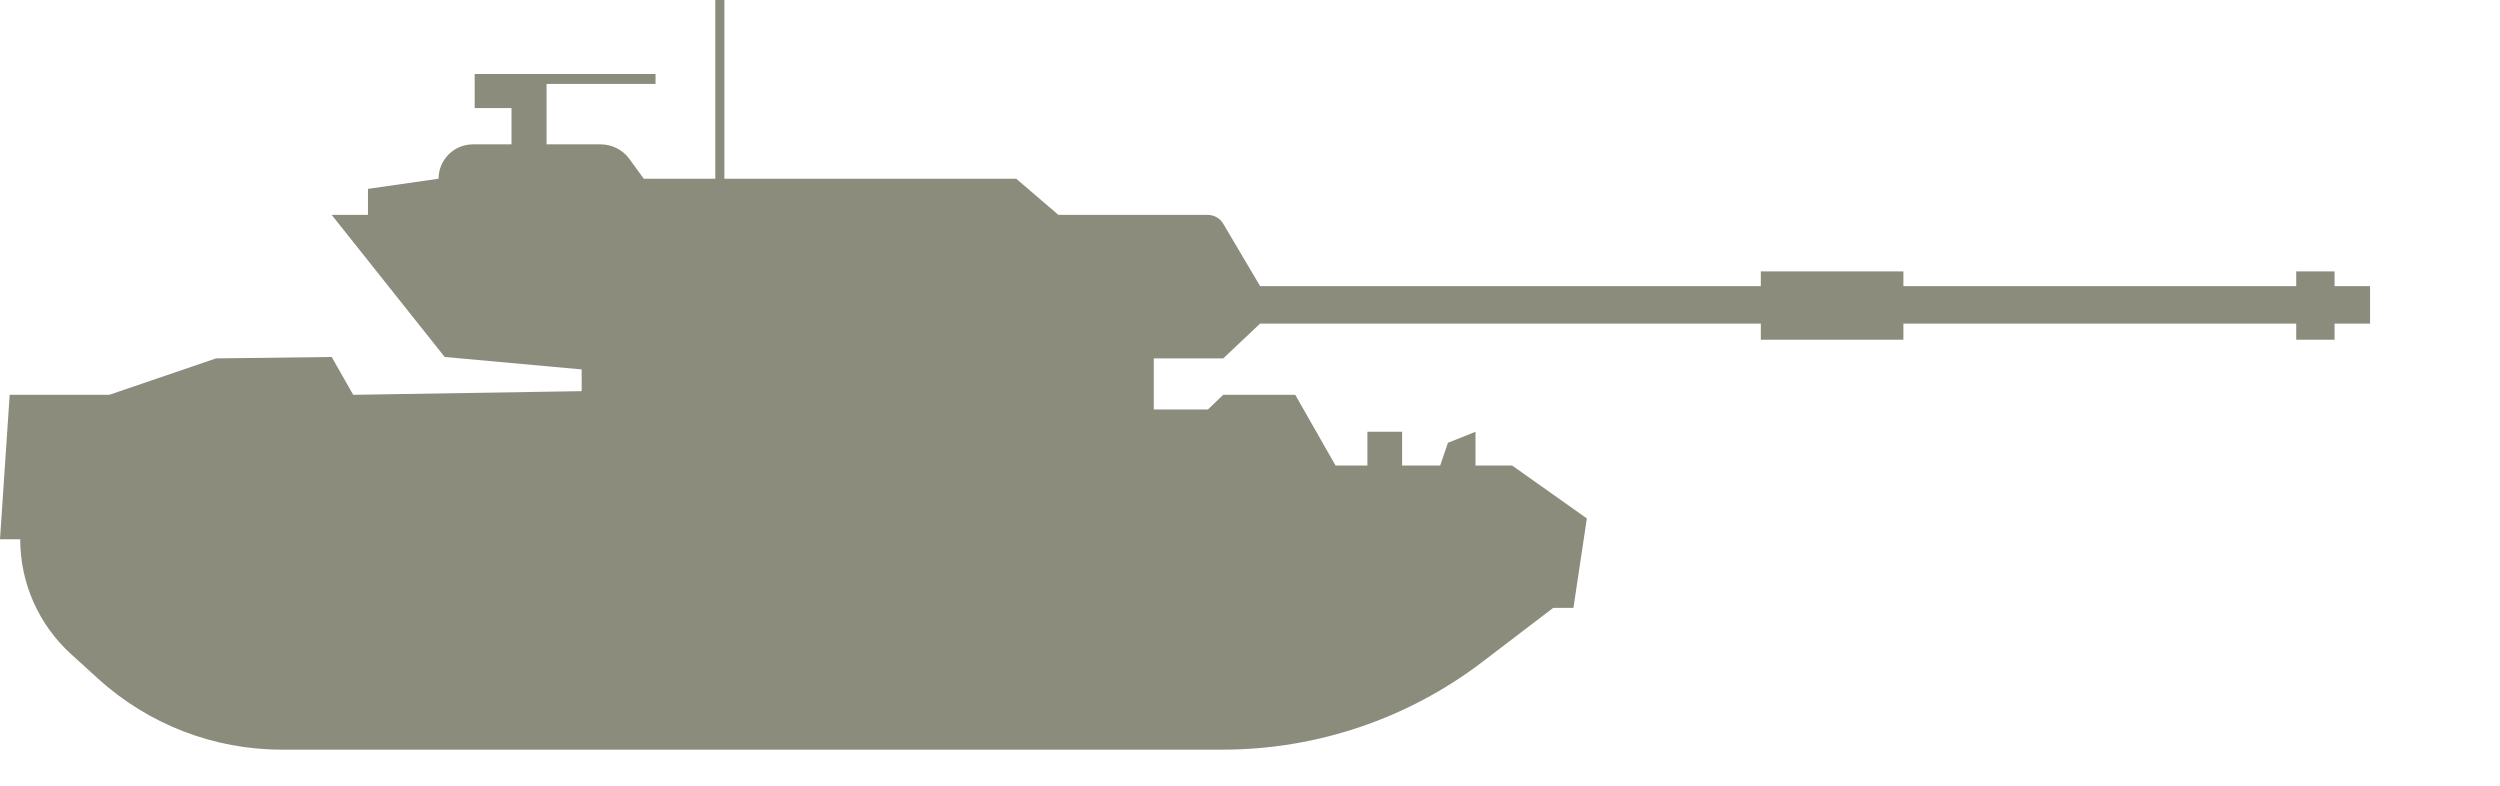
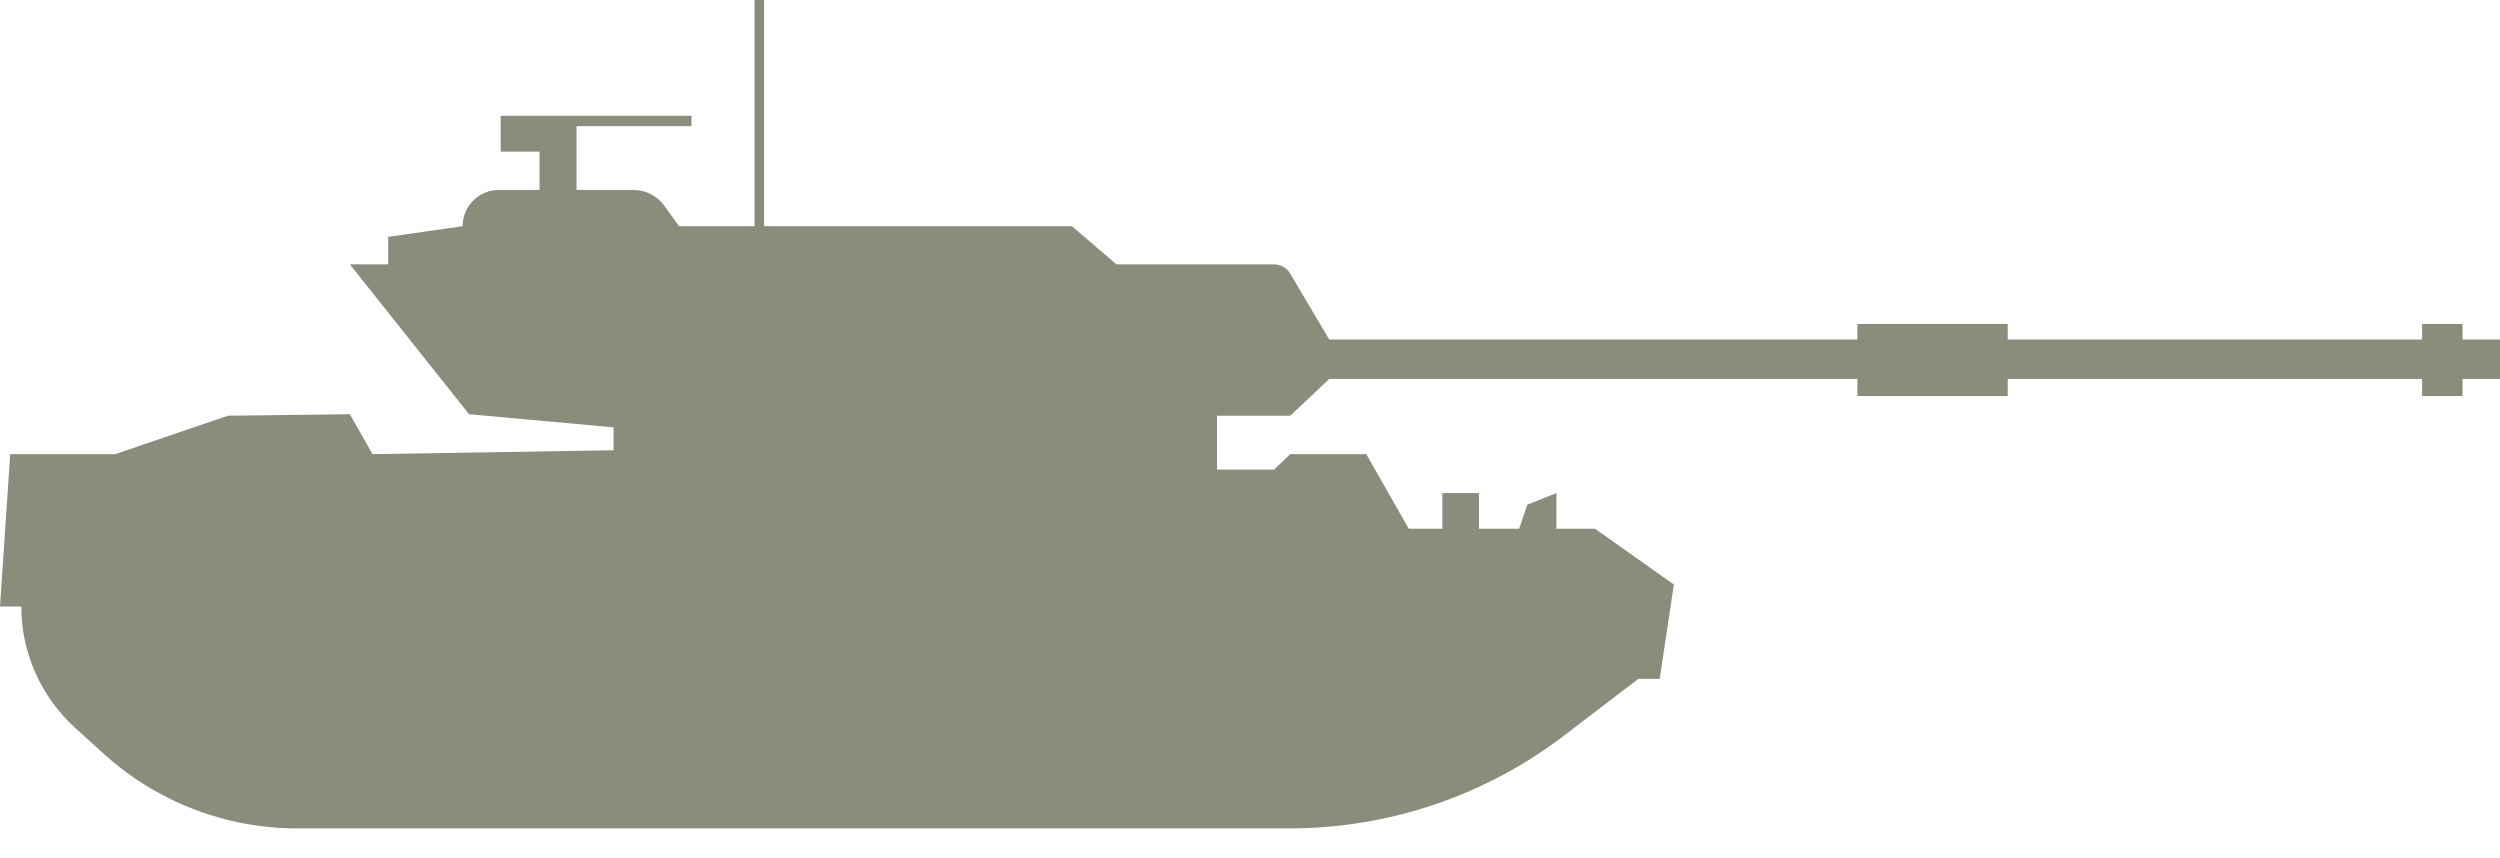
- <svg xmlns="http://www.w3.org/2000/svg" width="70" height="22" viewBox="0 1 70 22" version="1.1">
-   <g id="Page-1" stroke="none" stroke-width="1" fill="none" fill-rule="evenodd">
-     <path d="M7.885,21.99 L34.232,21.99 L34.232,21.99 C36.863,21.99 39.42,21.126 41.511,19.53 L43.489,18.021 L44.056,18.021 L44.432,15.516 L42.339,14.034 L41.314,14.034 L41.314,13.089 L40.543,13.397 L40.325,14.034 L39.259,14.034 L39.259,13.089 L38.287,13.089 L38.287,14.034 L37.395,14.034 L36.267,12.055 L34.25,12.055 L33.822,12.465 L32.306,12.465 L32.306,11.035 L34.25,11.035 L35.284,10.06 L49.303,10.06 L49.303,10.513 L53.295,10.513 L53.295,10.06 L64.294,10.06 L64.294,10.513 L65.368,10.513 L65.368,10.06 L66.362,10.06 L66.362,9.012 L65.368,9.012 L65.368,8.599 L64.294,8.599 L64.294,9.012 L53.295,9.012 L53.295,8.599 L49.303,8.599 L49.303,9.012 L35.284,9.012 L34.249,7.262 L34.249,7.262 C34.159,7.11 33.995,7.017 33.818,7.017 L29.636,7.017 L28.453,6.004 L20.283,6.004 L20.283,0 L20.028,0 L20.028,6.004 L18.025,6.004 L17.627,5.455 L17.627,5.455 C17.439,5.195 17.138,5.042 16.817,5.042 L15.304,5.042 L15.304,3.35 L18.355,3.35 L18.355,3.072 L13.291,3.072 L13.291,4.025 L14.322,4.025 L14.322,5.042 L13.242,5.042 L13.242,5.042 C12.711,5.042 12.28,5.473 12.28,6.004 L12.28,6.004 L10.303,6.288 L10.303,7.017 L9.287,7.017 L12.451,10.995 L16.287,11.344 L16.287,11.952 L9.89,12.055 L9.287,10.995 L6.048,11.035 L3.06,12.055 L0.271,12.055 L0,16.099 L0.566,16.099 L0.566,16.099 L0.566,16.099 C0.566,17.323 1.082,18.491 1.988,19.314 L2.75,20.006 L2.75,20.006 C4.155,21.282 5.986,21.99 7.885,21.99 Z" id="Path-2" fill="#8C8C7C" />
-   </g>
+ <svg xmlns="http://www.w3.org/2000/svg" width="70" height="24" viewBox="0 0 70 24" fill="none">
+   <path fill-rule="evenodd" clip-rule="evenodd" d="M8.318 23.195H36.109C38.883 23.195 41.581 22.284 43.787 20.601L45.873 19.009H46.471L46.868 16.367L44.66 14.804H43.579V13.806L42.765 14.132L42.536 14.804H41.411V13.806H40.386V14.804H39.445L38.256 12.716H36.127L35.676 13.148H34.077V11.64H36.127L37.218 10.611H52.006V11.089H56.216V10.611H67.819V11.089H68.952V10.611H70V9.506H68.952V9.071H67.819V9.506H56.216V9.071H52.006V9.506H37.218L36.126 7.66C36.031 7.5 35.859 7.402 35.672 7.402H31.261L30.013 6.333H21.395V0H21.126V6.333H19.013L18.594 5.754C18.395 5.48 18.078 5.318 17.739 5.318H16.143V3.534H19.361V3.241H14.019V4.246H15.107V5.318H13.968C13.407 5.318 12.953 5.773 12.953 6.333L10.868 6.632V7.402H9.796L13.134 11.598L17.18 11.966V12.607L10.432 12.716L9.796 11.598L6.38 11.64L3.228 12.716H0.286L0 16.982H0.597C0.597 18.273 1.142 19.504 2.097 20.373L2.901 21.102C4.383 22.449 6.314 23.195 8.318 23.195Z" fill="#8C8C7C" />
</svg>
